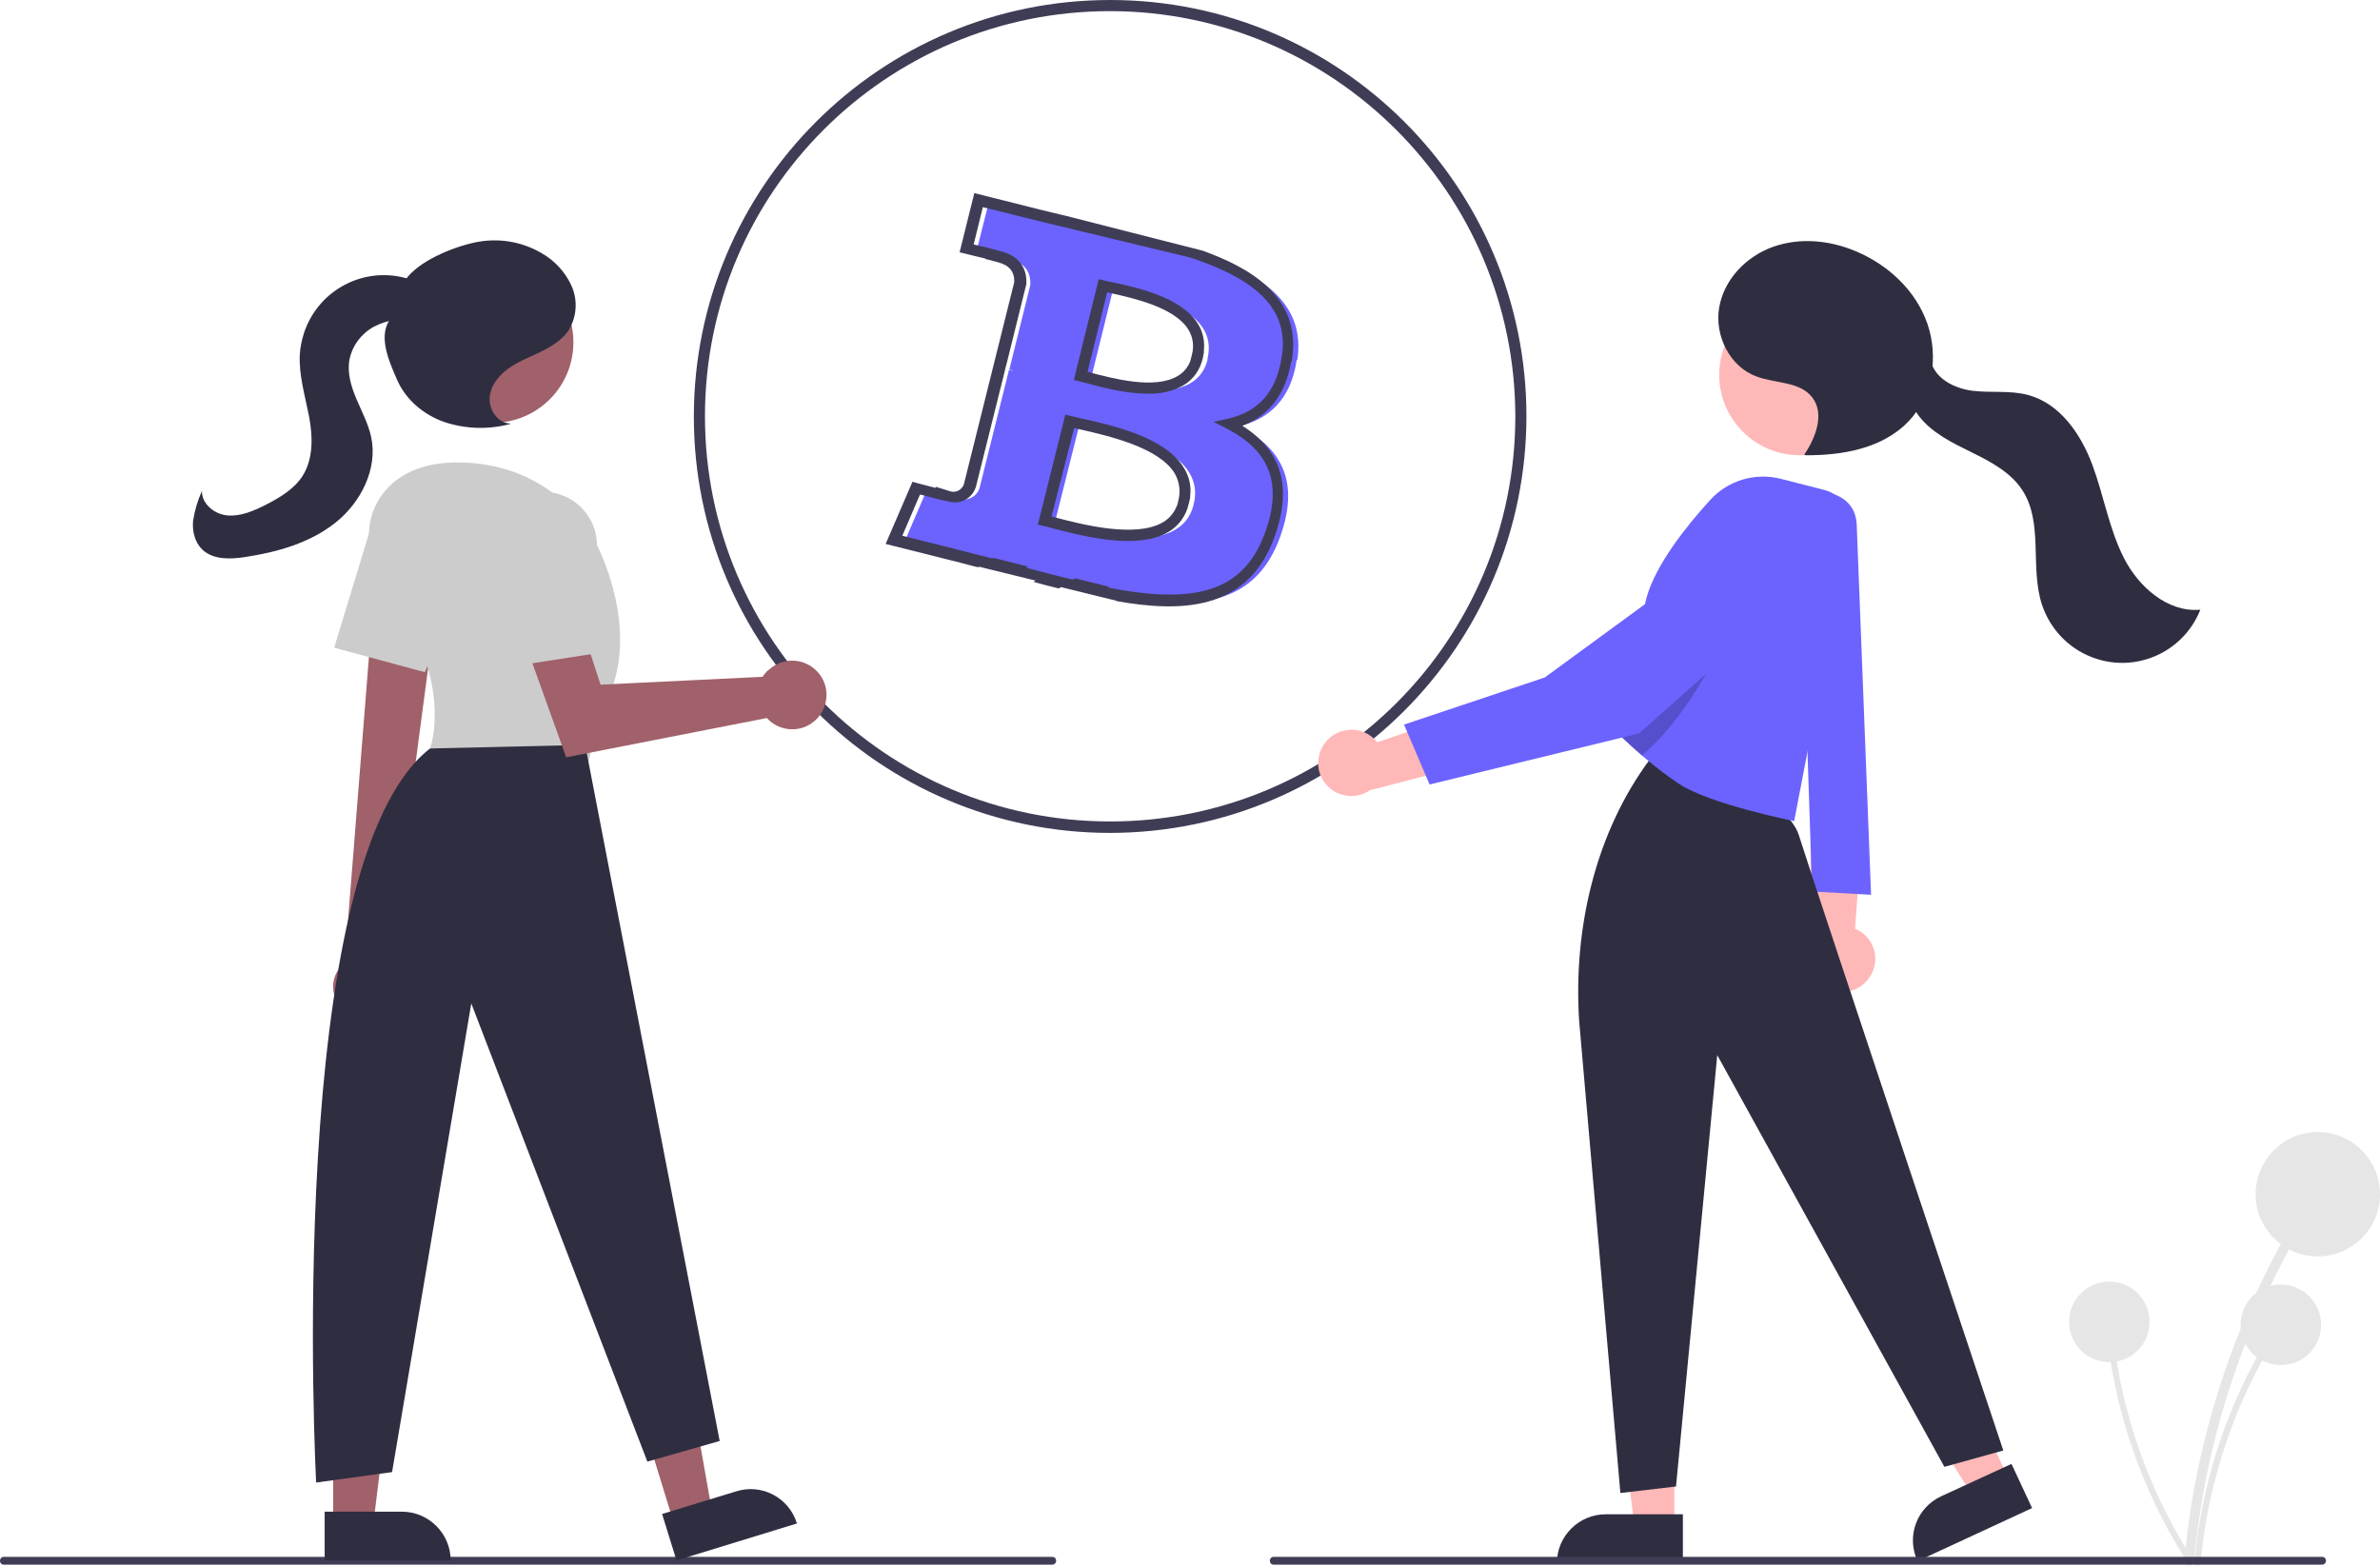
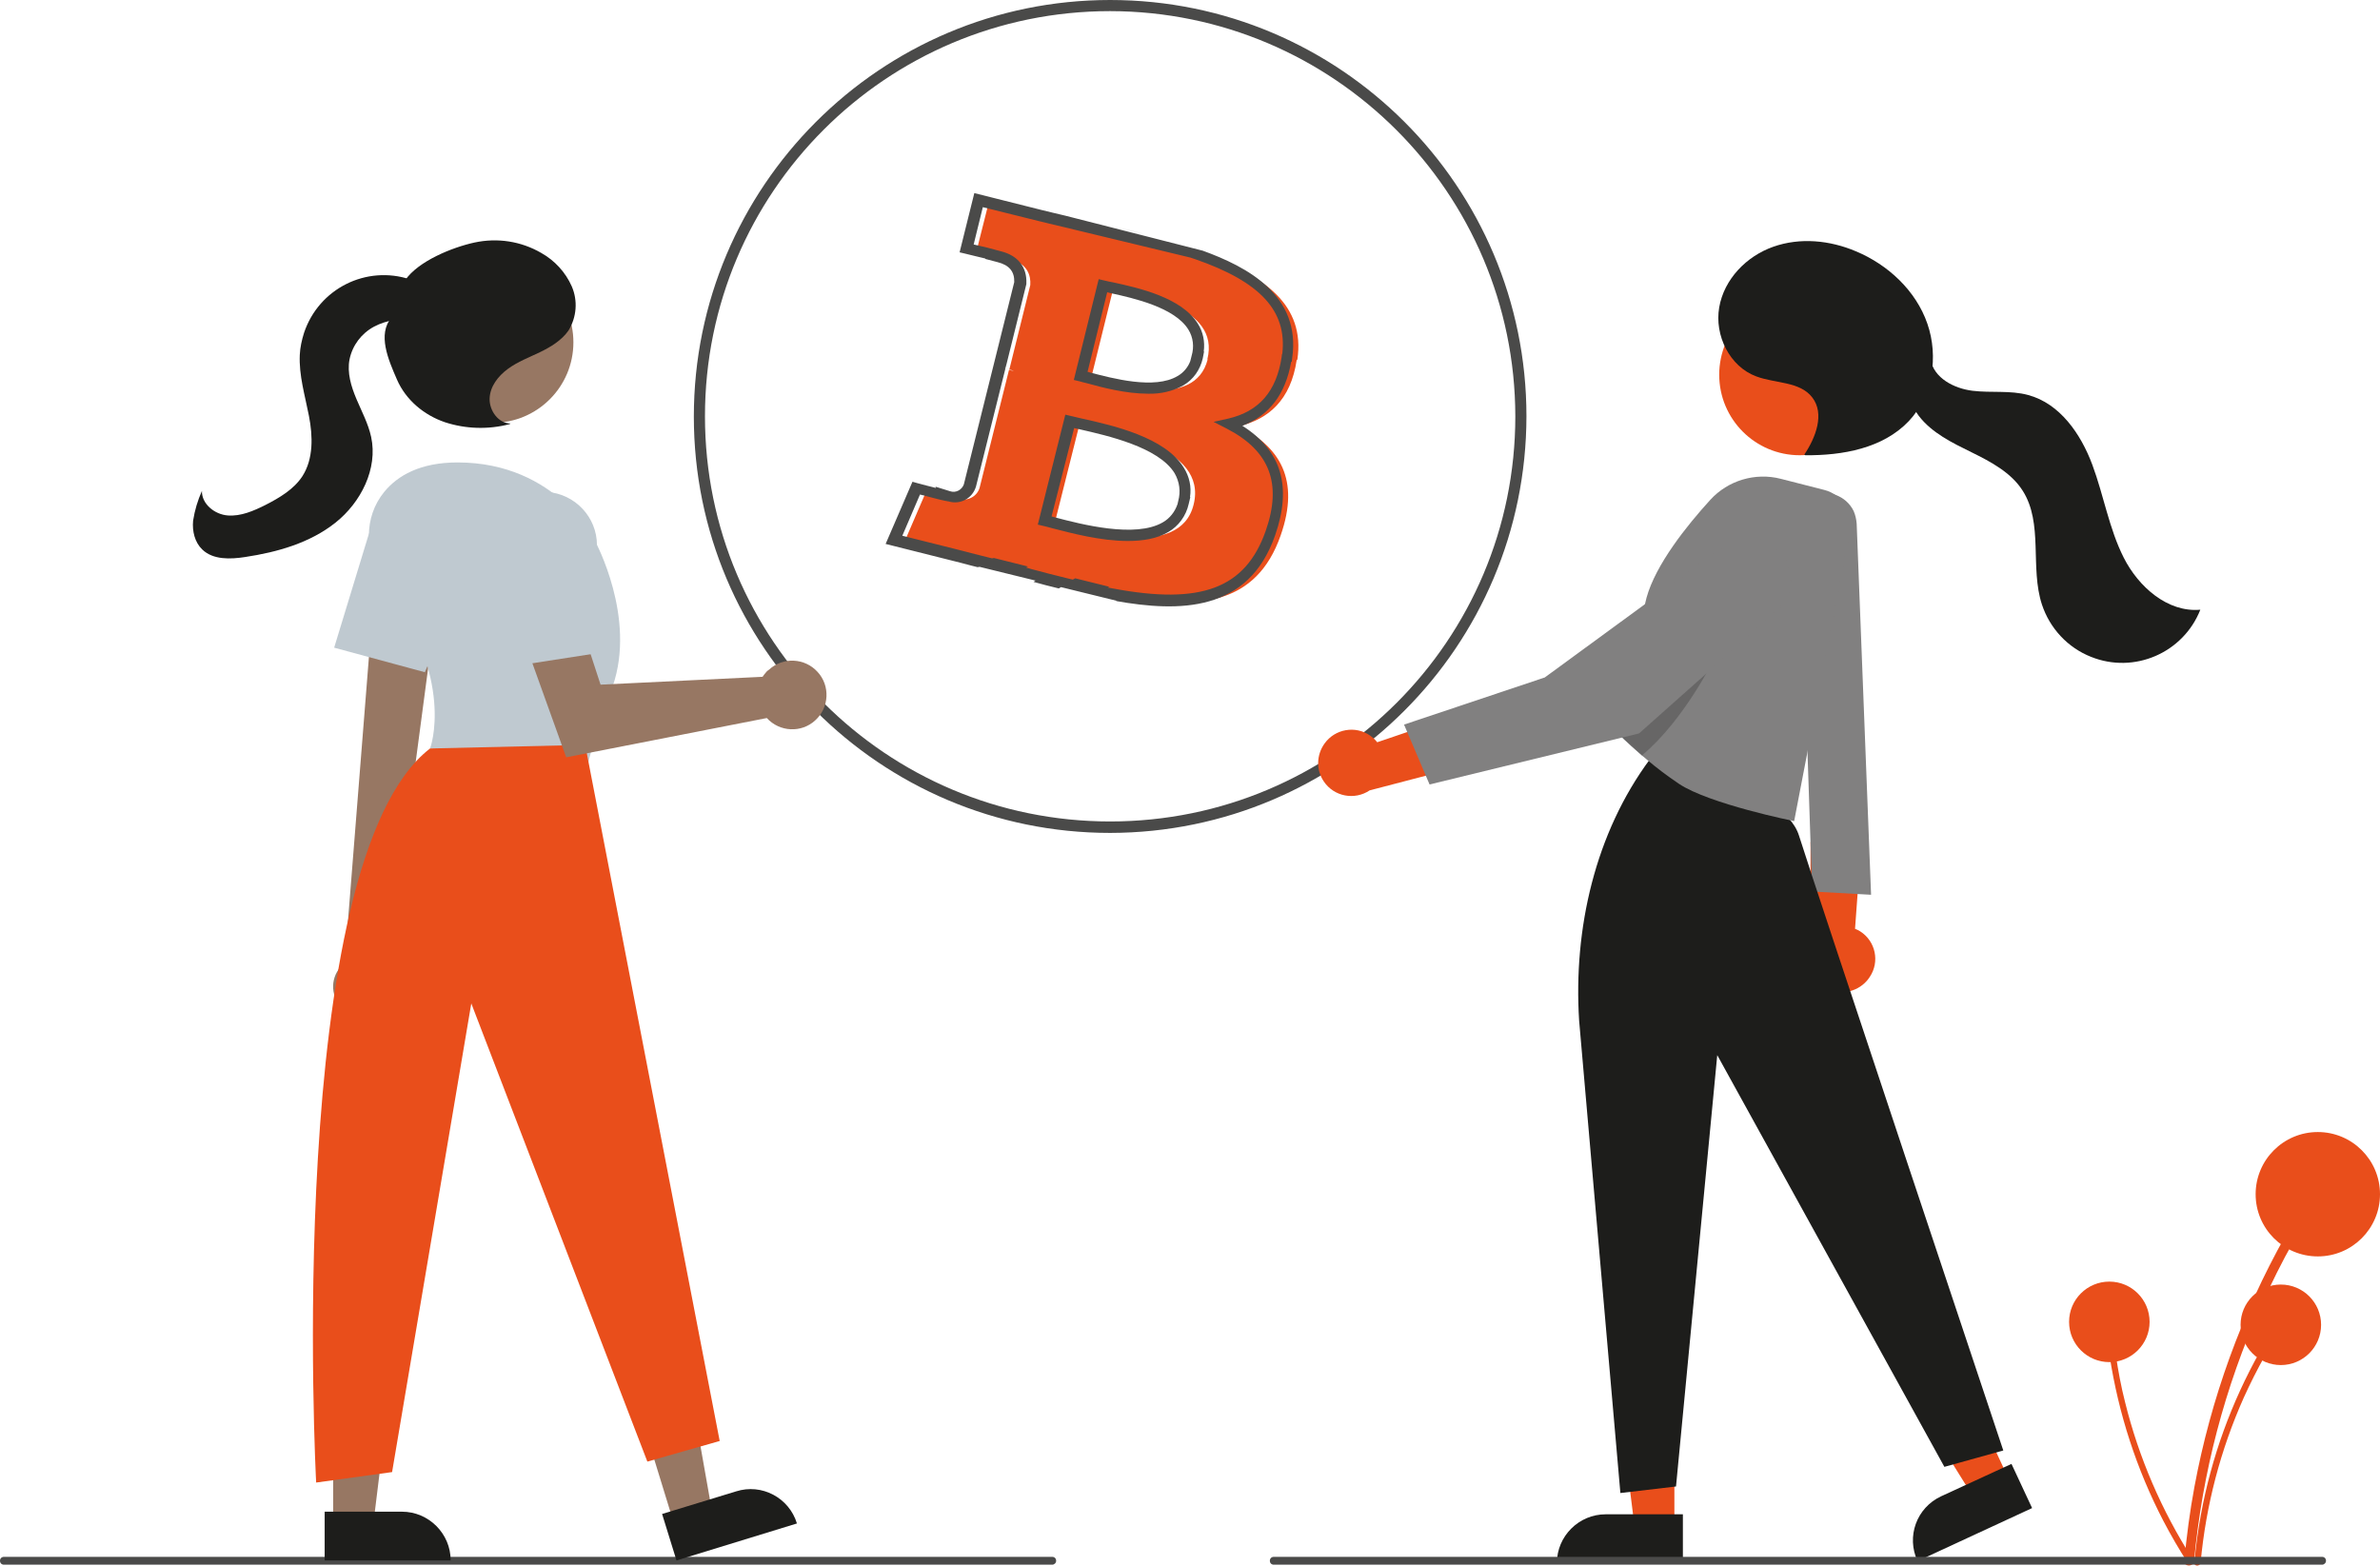
<svg xmlns="http://www.w3.org/2000/svg" version="1.1" id="aac55e20-4295-4738-859e-026cde4431f5" x="0px" y="0px" viewBox="0 0 727.2 478.4" style="enable-background:new 0 0 727.2 478.4;" xml:space="preserve">
  <style type="text/css">
- 	.st0{fill:#6C63FF;}
- 	.st1{fill:#3F3D56;}
- 	.st2{fill:#FFB8B8;}
- 	.st3{fill:#E6E6E6;}
- 	.st4{fill:#2F2E41;}
- 	.st5{opacity:0.2;enable-background:new    ;}
- 	.st6{fill:#A0616A;}
- 	.st7{fill:#CCCCCC;}
+ 	.st0{fill:#E94E1B;}
+ 	.st1{fill:#4A4A49;}
+ 	.st2{fill:#818080;}
+ 	.st3{fill:#1D1D1B;}
+ 	.st4{opacity:0.2;enable-background:new    ;}
+ 	.st5{fill:#977763;}
+ 	.st6{fill:#BFC9D0;}
</style>
-   <path class="st0" d="M329.9,68.7c-3-0.7-5.9-1.4-8.8-2.1l-19-4.7l-3.7,14.7c0,0,10,2.3,10,2.5c5.6,1.4,6.6,5.1,6.4,8l-6.4,25.8  c0.5,0.1,1,0.3,1.4,0.5l-1.5-0.4l-9,36.1c-0.8,2.6-3.6,4.1-6.2,3.3c0,0,0,0,0,0h0c0.1,0.2-10-2.5-10-2.5l-6.8,15.8l17.9,4.5  c3.4,0.8,6.6,1.7,9.8,2.5l0.6-0.1l13.8,3.4l-0.6,0.3c3.7,1,7.3,1.9,11,2.8l0.7-0.4l13.8,3.4l-0.6,0.1c23.5,4.4,41.2,2.6,48.6-18.6  c6-17.1-0.3-27-12.7-33.4c9-2.1,15.8-8,17.6-20.2l0.2-0.1c2.5-16.7-10.2-25.7-27.6-31.7 M354.9,74.3c-3.6-0.9-7.3-1.7-11-2.6   M364.7,154.2c-4.2,17.1-33.1,7.9-42.4,5.5l7.6-30.3C339.2,131.7,369.2,136.3,364.7,154.2L364.7,154.2z M369,109.8  c-3.9,15.6-27.9,7.6-35.6,5.7l6.8-27.5c7.8,1.9,32.8,5.5,28.7,21.8H369z" />
-   <path class="st1" d="M339.2,254.5c-70.3,0-127.2-57-127.2-127.2S268.9,0,339.2,0s127.2,57,127.2,127.2  C466.3,197.5,409.4,254.4,339.2,254.5z M339.2,3.4c-68.4,0-123.8,55.4-123.8,123.8s55.4,123.8,123.8,123.8S463,195.6,463,127.2l0,0  C462.9,58.9,407.5,3.5,339.2,3.4z M367.5,76.6c13.5,4.9,30.2,13.6,27.3,33l-0.1,0.9l-0.2,0.1c-1.7,9.8-6.7,16.4-14.9,19.5  c12,7.6,15.2,18.6,10,33.5c-8.2,23.5-29.2,23.5-48.9,20l0.6,0l-17.1-4.2l-0.7,0.4c-2.6-0.6-5.1-1.3-7.7-2l0.6-0.4l-17.1-4.2  l-0.6,0.1c-0.7-0.2-1.3-0.3-2-0.5c-2-0.5-4-1.1-6.2-1.6l-19.9-5l8.2-19l1.4,0.4c2,0.5,4,1.1,5.8,1.5l-0.2-0.4l4.5,1.4  c1.7,0.6,3.6-0.4,4.2-2.1c0,0,0,0,0,0l8.6-34.5l0,0l6.8-27.3c0.1-3.2-1.5-5.2-5.1-6.1l-3.8-1l0.1-0.1c-1.8-0.4-4.1-1-6.2-1.5  l-1.7-0.4l4.5-18.1l20.7,5.2c2.3,0.6,4.7,1.1,7.1,1.7 M342.7,69.8c1,0.2,1.9,0.5,2.9,0.7c1.6,0.4,3.2,0.7,4.8,1.1 M328,70.1  l-1.6-0.4c-3-0.7-6-1.4-8.8-2.1l-17.3-4.3l-2.8,11.4c2.8,0.6,5.6,1.3,8.4,2.1c5.2,1.3,7.9,4.9,7.7,9.7l0,0.3l-6,24.2l0,0l-0.4,1.5  l-0.1,0l0,0.1l0.1,0l-9,36.1c-1.1,3.6-4.8,5.6-8.4,4.5c0,0-0.1,0-0.1,0l0,0c-1.3-0.2-3.7-0.8-8.6-2.1l-5.4,12.6l16,4  c2.1,0.5,4.2,1.1,6.2,1.6c1.2,0.3,2.4,0.6,3.6,0.9l1.6,0.4l0.6-0.1l10.4,2.6l-0.6,0.3l1.7,0.5c3.6,1,7.3,1.9,10.9,2.8l1.7,0.4  l0.7-0.4l10.5,2.6l-0.6,0.2l1.6,0.3c27,5.1,40.5,0,46.7-17.5c5.1-14.5,1.3-24.5-11.8-31.3l-4.1-2.1l4.5-1  c9.4-2.2,14.7-8.3,16.3-18.8l0.1-0.9l0.1-0.1c1.5-13.1-6.7-22-26.6-28.9l-1.5-0.5 M353,75.7l-1.7-0.4c-2.1-0.5-4.3-1-6.4-1.5  c-1.5-0.4-3.1-0.7-4.6-1.1l-1.7-0.4 M344.6,165.3c-8.3,0-17.3-2.4-23.1-3.9c-1-0.3-1.9-0.5-2.7-0.7l-1.7-0.4l8.4-33.6l1.7,0.4  c0.9,0.2,2.1,0.5,3.4,0.8c9.5,2.1,25.4,5.7,31.1,15c1.7,2.7,2.4,5.8,1.9,9h0.1l-0.5,2.1c-0.8,3.6-3.1,6.8-6.3,8.6  C353.5,164.6,349.2,165.3,344.6,165.3L344.6,165.3z M321.3,157.8c0.3,0.1,0.7,0.2,1.1,0.3c8,2.1,24.5,6.4,32.9,1.5  c2.1-1.2,3.7-3.2,4.5-5.6l0.2-0.9c0.8-2.9,0.4-5.9-1.1-8.5c-4.9-8-20.6-11.5-28.9-13.4c-0.6-0.1-1.2-0.3-1.8-0.4L321.3,157.8z   M350.8,120.3c-6.8,0-14-1.9-18.7-3.2c-0.9-0.2-1.6-0.4-2.3-0.6l-1.7-0.4l7.6-30.8l1.7,0.4c0.8,0.2,1.7,0.4,2.8,0.6  c7.8,1.7,20.8,4.6,25.8,12.6c1.6,2.5,2.2,5.5,1.8,8.5h0.1l-0.4,2.1c-0.8,3.5-2.9,6.5-6,8.3C358.2,119.6,354.5,120.4,350.8,120.3  L350.8,120.3z M332.3,113.6c0.2,0.1,0.5,0.1,0.7,0.2c6.9,1.8,19.8,5.3,26.8,1.1c1.8-1,3.2-2.7,3.9-4.6l0.4-1.6c0.8-2.7,0.5-5.6-1-8  c-4.2-6.8-16.8-9.6-23.6-11.1c-0.4-0.1-0.8-0.2-1.2-0.3L332.3,113.6z" />
-   <path class="st2" d="M404.7,227.2c3.2-4.5,9.5-5.6,14-2.4c0.8,0.6,1.5,1.2,2.1,2l33.8-11.5l-4.7,18l-31.4,8.2  c-4.6,3.1-10.9,1.9-14-2.7C402.1,235.3,402.2,230.7,404.7,227.2L404.7,227.2z" />
-   <path class="st3" d="M670.4,476.9c2.5-26.9,9.4-53.1,20.4-77.7c3.1-6.9,6.4-13.6,10.1-20.1c0.9-1.7-1.6-3.2-2.6-1.5  c-13.4,23.9-22.8,49.8-27.8,76.7c-1.4,7.5-2.4,15.1-3.1,22.7C667.3,478.8,670.3,478.8,670.4,476.9L670.4,476.9z" />
-   <circle class="st3" cx="708.2" cy="364.9" r="19" />
-   <path class="st3" d="M672.4,477.4c1.6-17.4,6.1-34.5,13.2-50.4c2-4.4,4.2-8.8,6.6-13c0.3-0.5,0.1-1.1-0.4-1.3  c-0.5-0.2-1-0.1-1.3,0.3c-8.7,15.5-14.8,32.3-18,49.7c-0.9,4.9-1.6,9.8-2,14.7C670.3,478.7,672.3,478.7,672.4,477.4L672.4,477.4z" />
-   <circle class="st3" cx="696.9" cy="404.8" r="12.3" />
-   <path class="st3" d="M669.9,476.3c-9.4-14.7-16.4-30.9-20.6-47.9c-1.2-4.7-2.1-9.5-2.8-14.3c-0.1-0.5-0.6-0.9-1.1-0.8  c-0.5,0.1-0.9,0.5-0.8,1.1c2.7,17.5,8.2,34.5,16.4,50.3c2.3,4.4,4.8,8.7,7.5,12.9C669.1,478.5,670.6,477.3,669.9,476.3L669.9,476.3z  " />
-   <circle class="st3" cx="644.5" cy="403.9" r="12.3" />
-   <path class="st2" d="M571.3,298.5c3.1-4.6,1.8-10.9-2.9-13.9c-0.5-0.3-1-0.6-1.6-0.8l2.6-35.6l-16.2,9.1l0,32.5  c-1.9,5.3,0.9,11,6.2,12.9C563.9,304.1,568.8,302.4,571.3,298.5L571.3,298.5z" />
-   <path class="st0" d="M567.3,160l4.4,113.4l-18-1l-4-119l3.8-1.8c4.8-2.3,10.6-0.2,12.9,4.6C566.9,157.4,567.2,158.7,567.3,160z" />
-   <polygon class="st2" points="511.6,466.2 499.4,466.2 493.5,418.9 511.6,418.9 " />
-   <path class="st4" d="M490.6,462.7h23.6l0,0v14.9l0,0h-38.5l0,0l0,0C475.7,469.4,482.4,462.7,490.6,462.7L490.6,462.7z" />
-   <polygon class="st2" points="613.6,451.6 602.5,456.7 577.3,416.3 593.7,408.7 " />
-   <path class="st4" d="M593.1,457.2l21.5-9.9l0,0l6.3,13.5l0,0l-35,16.2l0,0l0,0C582.4,469.5,585.6,460.7,593.1,457.2z" />
-   <path class="st4" d="M482.5,311.9l12.6,144.3l17-2l12.6-131.8l69.4,125.8l18-5c0,0-57.9-173.3-62.4-187.8c-4.9-15.9-44-22-44-22  l-1.5-1.5C487.4,254.5,480.7,283.8,482.5,311.9z" />
-   <circle class="st2" cx="549.9" cy="114.5" r="24.6" />
-   <path class="st0" d="M565.3,161.9l-17.1,89c0,0-25.9-5.2-35.2-11.4c-3.7-2.5-7-5-9.8-7.4c-0.5-0.5-1.1-0.9-1.6-1.3  c-4.6-4-7.5-6.9-7.5-6.9s1.5-7.2,3.3-15.8c2-9.6,4.5-20.9,5.7-25.5c2.8-10.1,12.2-21.9,19.5-29.9c5.4-5.9,13.7-8.4,21.5-6.4  l13.3,3.4C562.9,151.1,566.3,156.5,565.3,161.9z" />
-   <path class="st5" d="M524,200.8c0,0-9.2,19.1-22.3,30c-4.6-4-7.5-6.9-7.5-6.9s1.5-7.2,3.3-15.8C508.5,202.2,519.9,198.6,524,200.8z" />
-   <path class="st0" d="M540.3,165.9c-0.9-0.5-1.9-0.8-2.8-1.1c-4.1-1.1-8.4-0.1-11.5,2.7l-54,39.5L429,221.4l7.8,18.3l64-15.6  l42.4-37.7c5.1-4.9,5.3-12.9,0.4-18C542.6,167.3,541.5,166.5,540.3,165.9z" />
-   <path class="st4" d="M551.3,138.9c3.5-5.2,6.3-12.5,2.4-17.5c-3.8-4.9-11.3-4.2-17.1-6.4c-8.1-3-12.8-12.5-11.3-21.1  s8.3-15.6,16.5-18.5s17.3-2,25.3,1.4c9.8,4.1,18.3,12,21.8,22.1s1.6,22.1-5.7,29.8c-7.9,8.3-20.2,10.5-31.6,10.4" />
-   <path class="st4" d="M589.9,109.9c1,5.6,7.1,8.8,12.8,9.5s11.5-0.2,17,1.3c9.7,2.6,16.1,11.9,19.6,21.3s5.1,19.5,9.6,28.4  s13.4,16.8,23.4,15.9c-5.2,13.2-20.2,19.7-33.4,14.4c-7.1-2.8-12.6-8.7-15-16c-3.7-11.3,0.5-24.8-5.9-34.8  c-3.5-5.5-9.7-8.8-15.6-11.7s-12.1-5.9-16.1-11.1c-4-5.3-4.8-13.6,0.1-18" />
-   <path class="st1" d="M709.5,478.1H389.2c-0.7,0-1.2-0.5-1.2-1.2s0.5-1.2,1.2-1.2c0,0,0,0,0,0h320.3c0.7,0,1.2,0.5,1.2,1.2  S710.1,478.1,709.5,478.1C709.5,478.1,709.5,478.1,709.5,478.1z" />
-   <path class="st1" d="M321.5,478.1H1.2c-0.7,0-1.2-0.5-1.2-1.2c0-0.7,0.5-1.2,1.2-1.2c0,0,0,0,0,0h320.3c0.7,0,1.2,0.5,1.2,1.2  C322.7,477.6,322.1,478.1,321.5,478.1z" />
-   <polygon class="st6" points="205.8,465.1 217.5,461.5 209.2,414.6 191.9,419.9 " />
-   <path class="st4" d="M243.5,465.5l-36.8,11.3l0,0l-4.4-14.2l0,0l22.6-6.9C232.7,453.2,241.1,457.6,243.5,465.5L243.5,465.5  L243.5,465.5z" />
-   <polygon class="st6" points="101.8,465.4 114.1,465.4 119.9,418.1 101.8,418.1 " />
-   <path class="st4" d="M137.7,476.8l-38.5,0l0,0l0-14.9l0,0l23.6,0C131,461.9,137.7,468.6,137.7,476.8L137.7,476.8L137.7,476.8z" />
-   <path class="st6" d="M104.9,308.3c-3.8-3.3-4.2-9.1-0.8-12.9c0.4-0.4,0.7-0.8,1.2-1.1l9.5-119.7l19.3,4.8l-15.5,116.8  c2.9,4.2,1.9,9.9-2.3,12.8C112.8,311.4,108.1,311.2,104.9,308.3z" />
-   <circle class="st6" cx="150.6" cy="104.6" r="24.6" />
-   <path class="st7" d="M117.1,177c-5.8-8-6-19,0.3-26.7c4.1-5,11-9,22.4-9c30.5,0,42.1,24.2,42.1,24.2s12.6,23.2,5.3,44.2  s-7.4,23.2-7.4,23.2l-48.4-4.2C131.4,228.7,139.5,207.8,117.1,177z" />
-   <path class="st7" d="M102.1,197.9l10.4-34.1c2.6-8.6,11.8-13.5,20.4-10.8c0.9,0.3,1.8,0.7,2.7,1.1l0,0c7.7,4,10.9,13.2,7.5,21.1  l-13.3,30.2L102.1,197.9z" />
-   <path class="st4" d="M178.8,227.6l41.1,212.7l-22.1,6.3L144,306.6l-24.2,143.2L96.6,453c0,0-10.2-189.5,34.8-224.3L178.8,227.6z" />
-   <path class="st6" d="M234,205.5c-0.4,0.4-0.7,0.9-1,1.3l-49.5,2.4l-9.5-29.1l-16.6,7.9l15.6,43.4l61.3-12c3.9,4.3,10.6,4.6,14.8,0.7  c4.3-3.9,4.6-10.6,0.7-14.8c-3.9-4.3-10.6-4.6-14.8-0.7C234.5,204.9,234.2,205.2,234,205.5L234,205.5z" />
-   <path class="st7" d="M149.9,168.5c-1.1-9,5.4-17.1,14.3-18.1c1-0.1,2-0.1,2.9-0.1l0,0c8.6,0.6,15.3,7.7,15.3,16.3v33l-28.4,4.4  L149.9,168.5z" />
-   <path class="st4" d="M156,129.4c-3.7,0-6.5-3.9-6.4-7.6s2.6-6.9,5.6-9.1s6.5-3.5,9.8-5.1s6.6-3.6,8.7-6.6c2.5-4.1,2.9-9.1,1-13.5  c-1.9-4.3-5.2-7.9-9.3-10.2c-6.2-3.6-13.4-4.7-20.4-3.2c-6.9,1.5-17.2,5.7-21.2,11.5L119.6,97c-4.3,5.2-1,12.8,1.7,19  s8.2,10.8,14.6,13c6.4,2.1,13.3,2.3,19.8,0.6" />
-   <path class="st4" d="M133.6,91.2c-1.8-2.9-4.9-4.7-8.2-5.8c-13.5-4.5-28,2.8-32.5,16.3c-0.7,2.2-1.2,4.5-1.3,6.7  c-0.3,6.3,1.6,12.5,2.8,18.7c1.2,6.2,1.4,13.1-2,18.4c-2.6,4-7,6.6-11.3,8.8c-3.6,1.8-7.5,3.5-11.5,3.2s-8-3.5-7.9-7.5  c-1.3,2.9-2.2,5.9-2.7,9.1c-0.3,3.2,0.5,6.6,2.8,8.8c3.3,3.2,8.6,3,13.1,2.3c9.9-1.5,19.8-4.3,27.6-10.5s13-16.5,10.9-26.2  c-0.9-4.1-2.9-7.8-4.5-11.6s-2.9-8-2.1-12.1c0.9-4.3,3.6-7.9,7.5-10c3.8-2,8.3-2.7,12.5-1.9c2.8,0.5,6.3,1.2,8-1.1  c0.9-1.5,0.9-3.4-0.1-4.8c-1-1.4-2.2-2.6-3.6-3.6" />
+   <path class="st0" d="M329.9,68.7c-3-0.7-5.9-1.4-8.8-2.1l-19-4.7l-3.7,14.7c0,0,10,2.3,10,2.5c5.6,1.4,6.6,5.1,6.4,8l-6.4,25.8  c0.5,0.1,1,0.3,1.4,0.5l-1.5-0.4l-9,36.1c-0.8,2.6-3.6,4.1-6.2,3.3l0,0l0,0c0.1,0.2-10-2.5-10-2.5l-6.8,15.8l17.9,4.5  c3.4,0.8,6.6,1.7,9.8,2.5l0.6-0.1l13.8,3.4l-0.6,0.3c3.7,1,7.3,1.9,11,2.8l0.7-0.4l13.8,3.4l-0.6,0.1c23.5,4.4,41.2,2.6,48.6-18.6  c6-17.1-0.3-27-12.7-33.4c9-2.1,15.8-8,17.6-20.2l0.2-0.1c2.5-16.7-10.2-25.7-27.6-31.7 M354.9,74.3c-3.6-0.9-7.3-1.7-11-2.6   M364.7,154.2c-4.2,17.1-33.1,7.9-42.4,5.5l7.6-30.3C339.2,131.7,369.2,136.3,364.7,154.2L364.7,154.2z M369,109.8  c-3.9,15.6-27.9,7.6-35.6,5.7l6.8-27.5c7.8,1.9,32.8,5.5,28.7,21.8H369z" />
+   <path class="st1" d="M339.2,254.5c-70.3,0-127.2-57-127.2-127.2S268.9,0,339.2,0s127.2,57,127.2,127.2  C466.3,197.5,409.4,254.4,339.2,254.5z M339.2,3.4c-68.4,0-123.8,55.4-123.8,123.8S270.8,251,339.2,251S463,195.6,463,127.2l0,0  C462.9,58.9,407.5,3.5,339.2,3.4z M367.5,76.6c13.5,4.9,30.2,13.6,27.3,33l-0.1,0.9l-0.2,0.1c-1.7,9.8-6.7,16.4-14.9,19.5  c12,7.6,15.2,18.6,10,33.5c-8.2,23.5-29.2,23.5-48.9,20h0.6l-17.1-4.2l-0.7,0.4c-2.6-0.6-5.1-1.3-7.7-2l0.6-0.4l-17.1-4.2l-0.6,0.1  c-0.7-0.2-1.3-0.3-2-0.5c-2-0.5-4-1.1-6.2-1.6l-19.9-5l8.2-19l1.4,0.4c2,0.5,4,1.1,5.8,1.5l-0.2-0.4l4.5,1.4  c1.7,0.6,3.6-0.4,4.2-2.1l0,0l8.6-34.5l0,0l6.8-27.3c0.1-3.2-1.5-5.2-5.1-6.1l-3.8-1l0.1-0.1c-1.8-0.4-4.1-1-6.2-1.5l-1.7-0.4  l4.5-18.1l20.7,5.2c2.3,0.6,4.7,1.1,7.1,1.7 M342.7,69.8c1,0.2,1.9,0.5,2.9,0.7c1.6,0.4,3.2,0.7,4.8,1.1 M328,70.1l-1.6-0.4  c-3-0.7-6-1.4-8.8-2.1l-17.3-4.3l-2.8,11.4c2.8,0.6,5.6,1.3,8.4,2.1c5.2,1.3,7.9,4.9,7.7,9.7v0.3l-6,24.2l0,0l-0.4,1.5h-0.1v0.1h0.1  l-9,36.1c-1.1,3.6-4.8,5.6-8.4,4.5h-0.1l0,0c-1.3-0.2-3.7-0.8-8.6-2.1l-5.4,12.6l16,4c2.1,0.5,4.2,1.1,6.2,1.6  c1.2,0.3,2.4,0.6,3.6,0.9l1.6,0.4l0.6-0.1l10.4,2.6l-0.6,0.3l1.7,0.5c3.6,1,7.3,1.9,10.9,2.8l1.7,0.4l0.7-0.4l10.5,2.6l-0.6,0.2  l1.6,0.3c27,5.1,40.5,0,46.7-17.5c5.1-14.5,1.3-24.5-11.8-31.3l-4.1-2.1l4.5-1c9.4-2.2,14.7-8.3,16.3-18.8l0.1-0.9l0.1-0.1  c1.5-13.1-6.7-22-26.6-28.9l-1.5-0.5 M353,75.7l-1.7-0.4c-2.1-0.5-4.3-1-6.4-1.5c-1.5-0.4-3.1-0.7-4.6-1.1l-1.7-0.4 M344.6,165.3  c-8.3,0-17.3-2.4-23.1-3.9c-1-0.3-1.9-0.5-2.7-0.7l-1.7-0.4l8.4-33.6l1.7,0.4c0.9,0.2,2.1,0.5,3.4,0.8c9.5,2.1,25.4,5.7,31.1,15  c1.7,2.7,2.4,5.8,1.9,9h0.1l-0.5,2.1c-0.8,3.6-3.1,6.8-6.3,8.6C353.5,164.6,349.2,165.3,344.6,165.3L344.6,165.3z M321.3,157.8  c0.3,0.1,0.7,0.2,1.1,0.3c8,2.1,24.5,6.4,32.9,1.5c2.1-1.2,3.7-3.2,4.5-5.6l0.2-0.9c0.8-2.9,0.4-5.9-1.1-8.5  c-4.9-8-20.6-11.5-28.9-13.4c-0.6-0.1-1.2-0.3-1.8-0.4L321.3,157.8z M350.8,120.3c-6.8,0-14-1.9-18.7-3.2c-0.9-0.2-1.6-0.4-2.3-0.6  l-1.7-0.4l7.6-30.8l1.7,0.4c0.8,0.2,1.7,0.4,2.8,0.6C348,88,361,90.9,366,98.9c1.6,2.5,2.2,5.5,1.8,8.5h0.1l-0.4,2.1  c-0.8,3.5-2.9,6.5-6,8.3C358.2,119.6,354.5,120.4,350.8,120.3L350.8,120.3z M332.3,113.6c0.2,0.1,0.5,0.1,0.7,0.2  c6.9,1.8,19.8,5.3,26.8,1.1c1.8-1,3.2-2.7,3.9-4.6l0.4-1.6c0.8-2.7,0.5-5.6-1-8c-4.2-6.8-16.8-9.6-23.6-11.1  c-0.4-0.1-0.8-0.2-1.2-0.3L332.3,113.6z" />
+   <path class="st0" d="M404.7,227.2c3.2-4.5,9.5-5.6,14-2.4c0.8,0.6,1.5,1.2,2.1,2l33.8-11.5l-4.7,18l-31.4,8.2  c-4.6,3.1-10.9,1.9-14-2.7C402.1,235.3,402.2,230.7,404.7,227.2L404.7,227.2z" />
+   <path class="st0" d="M670.4,476.9c2.5-26.9,9.4-53.1,20.4-77.7c3.1-6.9,6.4-13.6,10.1-20.1c0.9-1.7-1.6-3.2-2.6-1.5  c-13.4,23.9-22.8,49.8-27.8,76.7c-1.4,7.5-2.4,15.1-3.1,22.7C667.3,478.8,670.3,478.8,670.4,476.9L670.4,476.9z" />
+   <circle class="st0" cx="708.2" cy="364.9" r="19" />
+   <path class="st0" d="M672.4,477.4c1.6-17.4,6.1-34.5,13.2-50.4c2-4.4,4.2-8.8,6.6-13c0.3-0.5,0.1-1.1-0.4-1.3  c-0.5-0.2-1-0.1-1.3,0.3c-8.7,15.5-14.8,32.3-18,49.7c-0.9,4.9-1.6,9.8-2,14.7C670.3,478.7,672.3,478.7,672.4,477.4L672.4,477.4z" />
+   <circle class="st0" cx="696.9" cy="404.8" r="12.3" />
+   <path class="st0" d="M669.9,476.3c-9.4-14.7-16.4-30.9-20.6-47.9c-1.2-4.7-2.1-9.5-2.8-14.3c-0.1-0.5-0.6-0.9-1.1-0.8  s-0.9,0.5-0.8,1.1c2.7,17.5,8.2,34.5,16.4,50.3c2.3,4.4,4.8,8.7,7.5,12.9C669.1,478.5,670.6,477.3,669.9,476.3L669.9,476.3z" />
+   <circle class="st0" cx="644.5" cy="403.9" r="12.3" />
+   <path class="st0" d="M571.3,298.5c3.1-4.6,1.8-10.9-2.9-13.9c-0.5-0.3-1-0.6-1.6-0.8l2.6-35.6l-16.2,9.1v32.5  c-1.9,5.3,0.9,11,6.2,12.9C563.9,304.1,568.8,302.4,571.3,298.5L571.3,298.5z" />
+   <path class="st2" d="M567.3,160l4.4,113.4l-18-1l-4-119l3.8-1.8c4.8-2.3,10.6-0.2,12.9,4.6C566.9,157.4,567.2,158.7,567.3,160z" />
+   <polygon class="st0" points="511.6,466.2 499.4,466.2 493.5,418.9 511.6,418.9 " />
+   <path class="st3" d="M490.6,462.7h23.6l0,0v14.9l0,0h-38.5l0,0l0,0C475.7,469.4,482.4,462.7,490.6,462.7L490.6,462.7z" />
+   <polygon class="st0" points="613.6,451.6 602.5,456.7 577.3,416.3 593.7,408.7 " />
+   <path class="st3" d="M593.1,457.2l21.5-9.9l0,0l6.3,13.5l0,0l-35,16.2l0,0l0,0C582.4,469.5,585.6,460.7,593.1,457.2z" />
+   <path class="st3" d="M482.5,311.9l12.6,144.3l17-2l12.6-131.8l69.4,125.8l18-5c0,0-57.9-173.3-62.4-187.8c-4.9-15.9-44-22-44-22  l-1.5-1.5C487.4,254.5,480.7,283.8,482.5,311.9z" />
+   <circle class="st0" cx="549.9" cy="114.5" r="24.6" />
+   <path class="st2" d="M565.3,161.9l-17.1,89c0,0-25.9-5.2-35.2-11.4c-3.7-2.5-7-5-9.8-7.4c-0.5-0.5-1.1-0.9-1.6-1.3  c-4.6-4-7.5-6.9-7.5-6.9s1.5-7.2,3.3-15.8c2-9.6,4.5-20.9,5.7-25.5c2.8-10.1,12.2-21.9,19.5-29.9c5.4-5.9,13.7-8.4,21.5-6.4  l13.3,3.4C562.9,151.1,566.3,156.5,565.3,161.9z" />
+   <path class="st4" d="M524,200.8c0,0-9.2,19.1-22.3,30c-4.6-4-7.5-6.9-7.5-6.9s1.5-7.2,3.3-15.8C508.5,202.2,519.9,198.6,524,200.8z" />
+   <path class="st2" d="M540.3,165.9c-0.9-0.5-1.9-0.8-2.8-1.1c-4.1-1.1-8.4-0.1-11.5,2.7L472,207l-43,14.4l7.8,18.3l64-15.6l42.4-37.7  c5.1-4.9,5.3-12.9,0.4-18C542.6,167.3,541.5,166.5,540.3,165.9z" />
+   <path class="st3" d="M551.3,138.9c3.5-5.2,6.3-12.5,2.4-17.5c-3.8-4.9-11.3-4.2-17.1-6.4c-8.1-3-12.8-12.5-11.3-21.1  s8.3-15.6,16.5-18.5s17.3-2,25.3,1.4c9.8,4.1,18.3,12,21.8,22.1s1.6,22.1-5.7,29.8c-7.9,8.3-20.2,10.5-31.6,10.4" />
+   <path class="st3" d="M589.9,109.9c1,5.6,7.1,8.8,12.8,9.5s11.5-0.2,17,1.3c9.7,2.6,16.1,11.9,19.6,21.3s5.1,19.5,9.6,28.4  s13.4,16.8,23.4,15.9c-5.2,13.2-20.2,19.7-33.4,14.4c-7.1-2.8-12.6-8.7-15-16c-3.7-11.3,0.5-24.8-5.9-34.8  c-3.5-5.5-9.7-8.8-15.6-11.7s-12.1-5.9-16.1-11.1c-4-5.3-4.8-13.6,0.1-18" />
+   <path class="st1" d="M709.5,478.1H389.2c-0.7,0-1.2-0.5-1.2-1.2s0.5-1.2,1.2-1.2l0,0h320.3c0.7,0,1.2,0.5,1.2,1.2  S710.1,478.1,709.5,478.1L709.5,478.1z" />
+   <path class="st1" d="M321.5,478.1H1.2c-0.7,0-1.2-0.5-1.2-1.2s0.5-1.2,1.2-1.2l0,0h320.3c0.7,0,1.2,0.5,1.2,1.2  S322.1,478.1,321.5,478.1z" />
+   <polygon class="st5" points="205.8,465.1 217.5,461.5 209.2,414.6 191.9,419.9 " />
+   <path class="st3" d="M243.5,465.5l-36.8,11.3l0,0l-4.4-14.2l0,0l22.6-6.9C232.7,453.2,241.1,457.6,243.5,465.5L243.5,465.5  L243.5,465.5z" />
+   <polygon class="st5" points="101.8,465.4 114.1,465.4 119.9,418.1 101.8,418.1 " />
+   <path class="st3" d="M137.7,476.8H99.2l0,0v-14.9l0,0h23.6C131,461.9,137.7,468.6,137.7,476.8L137.7,476.8L137.7,476.8z" />
+   <path class="st5" d="M104.9,308.3c-3.8-3.3-4.2-9.1-0.8-12.9c0.4-0.4,0.7-0.8,1.2-1.1l9.5-119.7l19.3,4.8l-15.5,116.8  c2.9,4.2,1.9,9.9-2.3,12.8C112.8,311.4,108.1,311.2,104.9,308.3z" />
+   <circle class="st5" cx="150.6" cy="104.6" r="24.6" />
+   <path class="st6" d="M117.1,177c-5.8-8-6-19,0.3-26.7c4.1-5,11-9,22.4-9c30.5,0,42.1,24.2,42.1,24.2s12.6,23.2,5.3,44.2  s-7.4,23.2-7.4,23.2l-48.4-4.2C131.4,228.7,139.5,207.8,117.1,177z" />
+   <path class="st6" d="M102.1,197.9l10.4-34.1c2.6-8.6,11.8-13.5,20.4-10.8c0.9,0.3,1.8,0.7,2.7,1.1l0,0c7.7,4,10.9,13.2,7.5,21.1  l-13.3,30.2L102.1,197.9z" />
+   <path class="st0" d="M178.8,227.6l41.1,212.7l-22.1,6.3l-53.8-140l-24.2,143.2L96.6,453c0,0-10.2-189.5,34.8-224.3L178.8,227.6z" />
+   <path class="st5" d="M234,205.5c-0.4,0.4-0.7,0.9-1,1.3l-49.5,2.4l-9.5-29.1l-16.6,7.9l15.6,43.4l61.3-12c3.9,4.3,10.6,4.6,14.8,0.7  c4.3-3.9,4.6-10.6,0.7-14.8c-3.9-4.3-10.6-4.6-14.8-0.7C234.5,204.9,234.2,205.2,234,205.5L234,205.5z" />
+   <path class="st6" d="M149.9,168.5c-1.1-9,5.4-17.1,14.3-18.1c1-0.1,2-0.1,2.9-0.1l0,0c8.6,0.6,15.3,7.7,15.3,16.3v33L154,204  L149.9,168.5z" />
+   <path class="st3" d="M156,129.4c-3.7,0-6.5-3.9-6.4-7.6s2.6-6.9,5.6-9.1s6.5-3.5,9.8-5.1s6.6-3.6,8.7-6.6c2.5-4.1,2.9-9.1,1-13.5  c-1.9-4.3-5.2-7.9-9.3-10.2c-6.2-3.6-13.4-4.7-20.4-3.2c-6.9,1.5-17.2,5.7-21.2,11.5L119.6,97c-4.3,5.2-1,12.8,1.7,19  s8.2,10.8,14.6,13c6.4,2.1,13.3,2.3,19.8,0.6" />
+   <path class="st3" d="M133.6,91.2c-1.8-2.9-4.9-4.7-8.2-5.8c-13.5-4.5-28,2.8-32.5,16.3c-0.7,2.2-1.2,4.5-1.3,6.7  c-0.3,6.3,1.6,12.5,2.8,18.7c1.2,6.2,1.4,13.1-2,18.4c-2.6,4-7,6.6-11.3,8.8c-3.6,1.8-7.5,3.5-11.5,3.2s-8-3.5-7.9-7.5  c-1.3,2.9-2.2,5.9-2.7,9.1c-0.3,3.2,0.5,6.6,2.8,8.8c3.3,3.2,8.6,3,13.1,2.3c9.9-1.5,19.8-4.3,27.6-10.5s13-16.5,10.9-26.2  c-0.9-4.1-2.9-7.8-4.5-11.6s-2.9-8-2.1-12.1c0.9-4.3,3.6-7.9,7.5-10c3.8-2,8.3-2.7,12.5-1.9c2.8,0.5,6.3,1.2,8-1.1  c0.9-1.5,0.9-3.4-0.1-4.8s-2.2-2.6-3.6-3.6" />
</svg>
